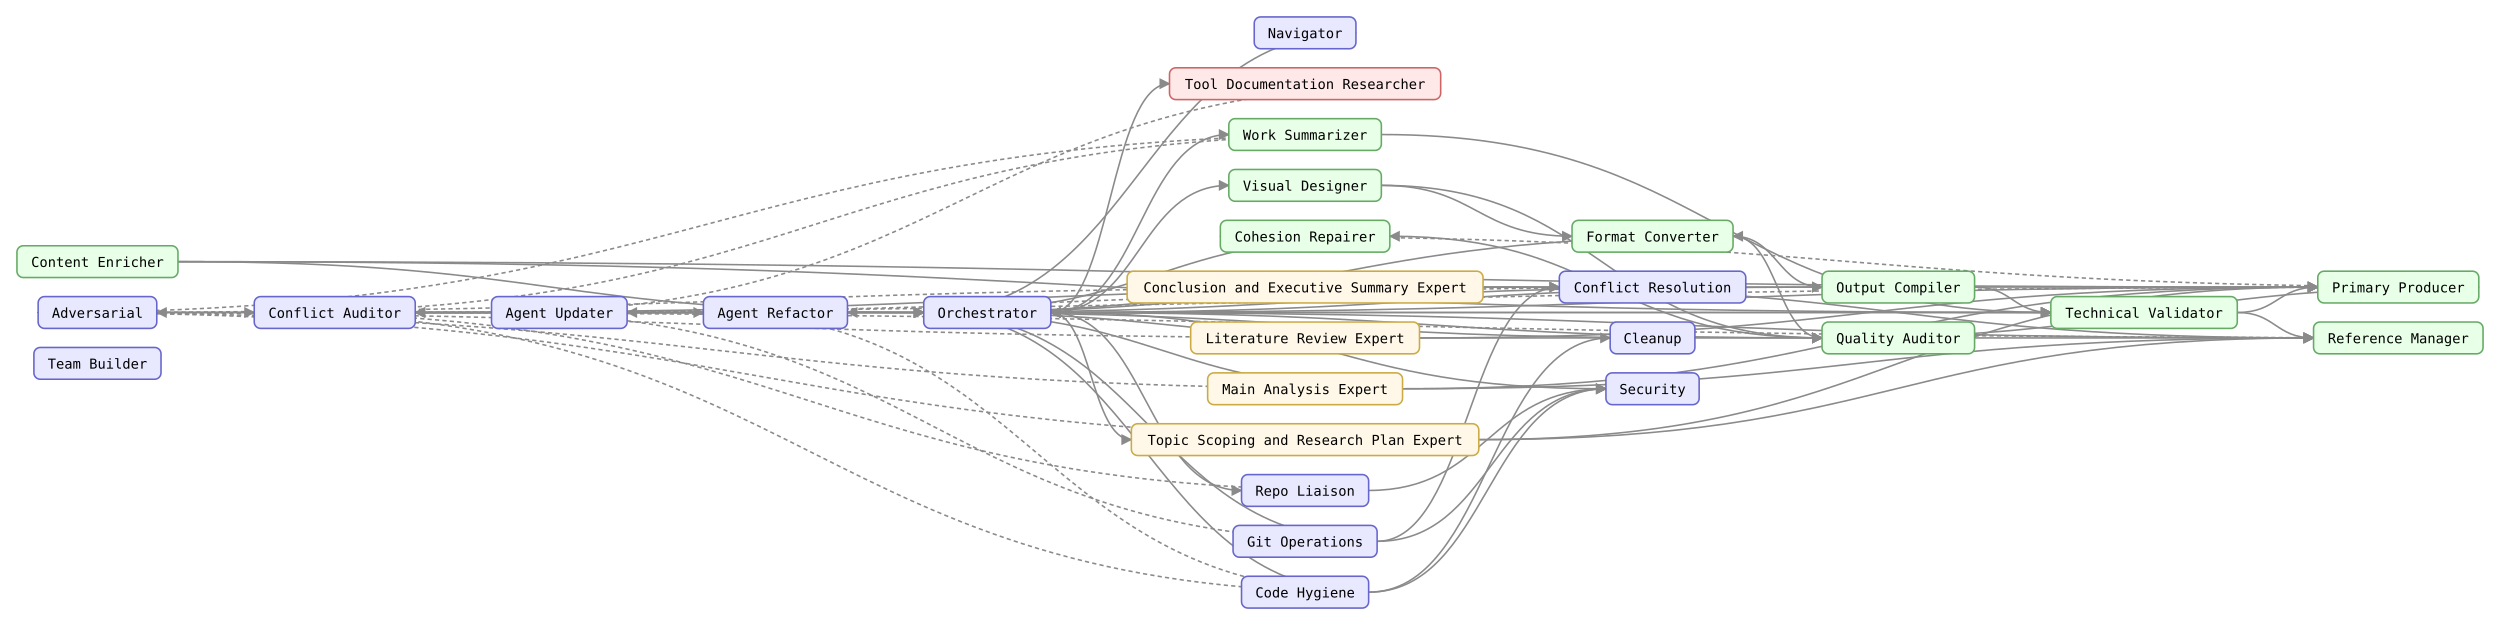
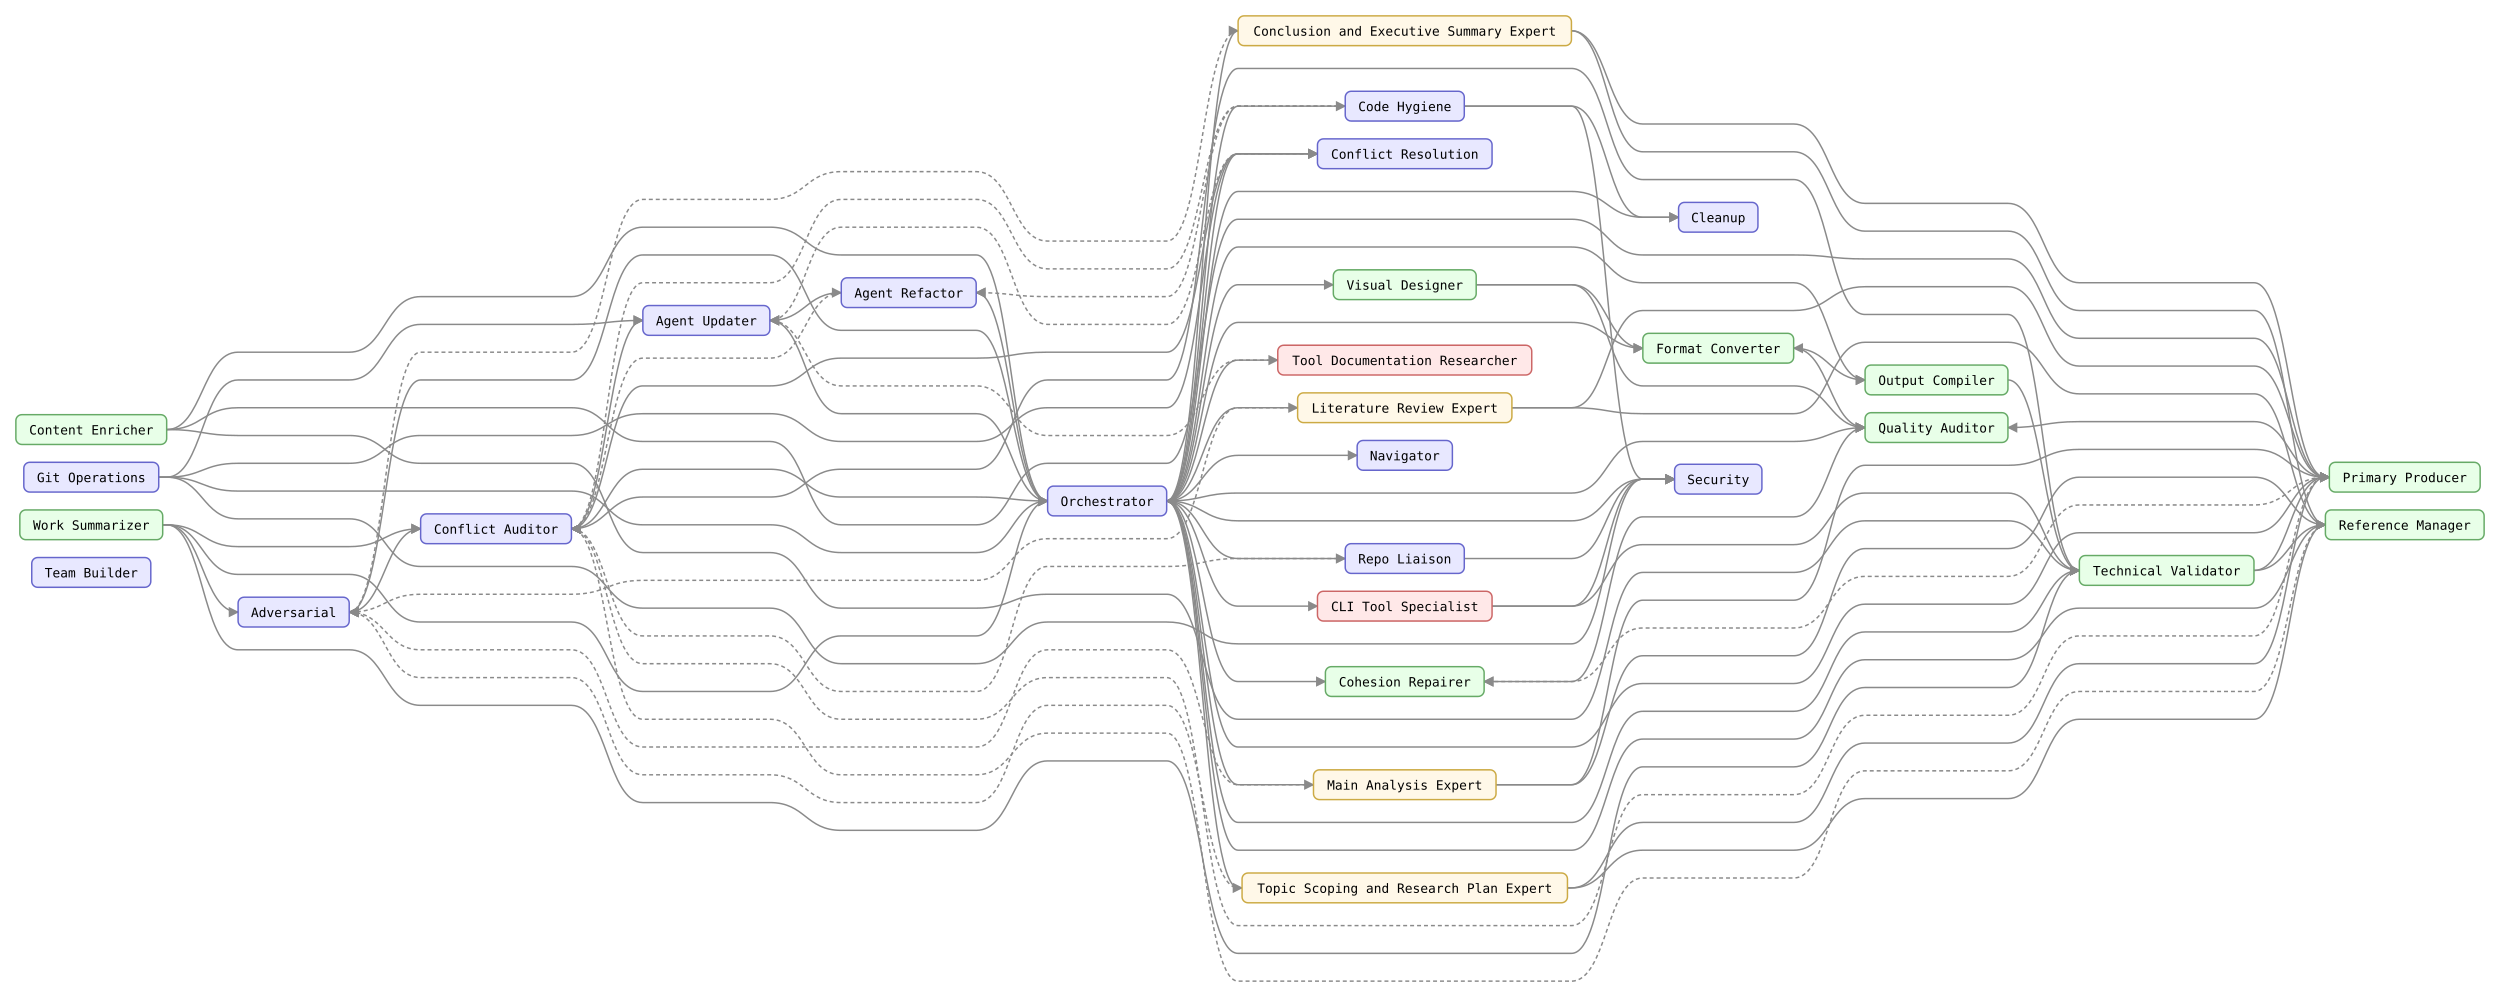
- <svg xmlns="http://www.w3.org/2000/svg" viewBox="0 0 2360 590" width="2360" height="590" font-family="monospace">
+ <svg xmlns="http://www.w3.org/2000/svg" viewBox="0 0 2520 1010" width="2520" height="1010" font-family="monospace">
  <defs>
    <marker id="arrow" viewBox="0 0 10 10" refX="9" refY="5" markerWidth="7" markerHeight="7" orient="auto-start-reverse">
      <polygon points="0,0 10,5 0,10" fill="#8a8a8a" />
    </marker>
  </defs>
-   <path d="M148,295 C194,295 194,295 240,295" fill="none" stroke="#8a8a8a" stroke-width="1.5" marker-end="url(#arrow)" />
-   <path d="M148,295 C510,295 510,295 872,295" fill="none" stroke="#8a8a8a" stroke-width="1.5" marker-start="url(#arrow)" marker-end="url(#arrow)" />
-   <path d="M800,295 C520,295 520,295 240,295" fill="none" stroke="#8a8a8a" stroke-width="1.5" stroke-dasharray="4,3" marker-end="url(#arrow)" />
-   <path d="M800,295 C836,295 836,295 872,295" fill="none" stroke="#8a8a8a" stroke-width="1.5" marker-start="url(#arrow)" marker-end="url(#arrow)" />
-   <path d="M592,295 C314,295 314,295 36,295" fill="none" stroke="#8a8a8a" stroke-width="1.5" stroke-dasharray="4,3" marker-end="url(#arrow)" />
-   <path d="M592,295 C628,295 628,295 664,295" fill="none" stroke="#8a8a8a" stroke-width="1.5" marker-end="url(#arrow)" />
-   <path d="M592,295 C416,295 416,295 240,295" fill="none" stroke="#8a8a8a" stroke-width="1.5" marker-start="url(#arrow)" marker-end="url(#arrow)" />
-   <path d="M592,295 C732,295 732,295 872,295" fill="none" stroke="#8a8a8a" stroke-width="1.5" marker-start="url(#arrow)" marker-end="url(#arrow)" />
-   <path d="M1600,319 C1236,319 1236,295 872,295" fill="none" stroke="#8a8a8a" stroke-width="1.5" marker-start="url(#arrow)" marker-end="url(#arrow)" />
-   <path d="M1292,559 C978,559 978,295 664,295" fill="none" stroke="#8a8a8a" stroke-width="1.5" stroke-dasharray="4,3" marker-end="url(#arrow)" />
-   <path d="M1292,559 C1406,559 1406,319 1520,319" fill="none" stroke="#8a8a8a" stroke-width="1.5" marker-end="url(#arrow)" />
-   <path d="M1292,559 C766,559 766,295 240,295" fill="none" stroke="#8a8a8a" stroke-width="1.5" stroke-dasharray="4,3" marker-end="url(#arrow)" />
-   <path d="M1292,559 C1082,559 1082,295 872,295" fill="none" stroke="#8a8a8a" stroke-width="1.5" marker-start="url(#arrow)" marker-end="url(#arrow)" />
-   <path d="M1292,559 C1404,559 1404,367 1516,367" fill="none" stroke="#8a8a8a" stroke-width="1.5" marker-end="url(#arrow)" />
-   <path d="M1312,223 C1092,223 1092,295 872,295" fill="none" stroke="#8a8a8a" stroke-width="1.5" marker-start="url(#arrow)" marker-end="url(#arrow)" />
-   <path d="M1312,223 C1516,223 1516,319 1720,319" fill="none" stroke="#8a8a8a" stroke-width="1.5" marker-start="url(#arrow)" marker-end="url(#arrow)" />
-   <path d="M1400,271 C718,271 718,295 36,295" fill="none" stroke="#8a8a8a" stroke-width="1.5" stroke-dasharray="4,3" marker-end="url(#arrow)" />
-   <path d="M1400,271 C1136,271 1136,295 872,295" fill="none" stroke="#8a8a8a" stroke-width="1.5" marker-start="url(#arrow)" marker-end="url(#arrow)" />
-   <path d="M1400,271 C1794,271 1794,271 2188,271" fill="none" stroke="#8a8a8a" stroke-width="1.5" marker-end="url(#arrow)" />
-   <path d="M1400,271 C1792,271 1792,319 2184,319" fill="none" stroke="#8a8a8a" stroke-width="1.5" marker-end="url(#arrow)" />
-   <path d="M392,295 C932,295 932,271 1472,271" fill="none" stroke="#8a8a8a" stroke-width="1.5" marker-end="url(#arrow)" />
-   <path d="M392,295 C632,295 632,295 872,295" fill="none" stroke="#8a8a8a" stroke-width="1.5" marker-start="url(#arrow)" marker-end="url(#arrow)" />
-   <path d="M392,295 C1164,295 1164,295 1936,295" fill="none" stroke="#8a8a8a" stroke-width="1.5" marker-start="url(#arrow)" marker-end="url(#arrow)" />
-   <path d="M1648,271 C1056,271 1056,295 464,295" fill="none" stroke="#8a8a8a" stroke-width="1.5" stroke-dasharray="4,3" marker-end="url(#arrow)" />
-   <path d="M1648,271 C1260,271 1260,295 872,295" fill="none" stroke="#8a8a8a" stroke-width="1.5" marker-start="url(#arrow)" marker-end="url(#arrow)" />
-   <path d="M168,247 C520,247 520,295 872,295" fill="none" stroke="#8a8a8a" stroke-width="1.5" marker-end="url(#arrow)" />
-   <path d="M168,247 C1178,247 1178,271 2188,271" fill="none" stroke="#8a8a8a" stroke-width="1.5" marker-end="url(#arrow)" />
-   <path d="M168,247 C1052,247 1052,295 1936,295" fill="none" stroke="#8a8a8a" stroke-width="1.5" marker-end="url(#arrow)" />
-   <path d="M1636,223 C1254,223 1254,295 872,295" fill="none" stroke="#8a8a8a" stroke-width="1.5" marker-start="url(#arrow)" marker-end="url(#arrow)" />
-   <path d="M1636,223 C1678,223 1678,271 1720,271" fill="none" stroke="#8a8a8a" stroke-width="1.5" marker-start="url(#arrow)" marker-end="url(#arrow)" />
-   <path d="M1636,223 C1678,223 1678,319 1720,319" fill="none" stroke="#8a8a8a" stroke-width="1.5" marker-end="url(#arrow)" />
-   <path d="M1300,511 C882,511 882,295 464,295" fill="none" stroke="#8a8a8a" stroke-width="1.5" stroke-dasharray="4,3" marker-end="url(#arrow)" />
-   <path d="M1300,511 C1386,511 1386,271 1472,271" fill="none" stroke="#8a8a8a" stroke-width="1.5" marker-end="url(#arrow)" />
-   <path d="M1300,511 C1086,511 1086,295 872,295" fill="none" stroke="#8a8a8a" stroke-width="1.5" marker-start="url(#arrow)" marker-end="url(#arrow)" />
-   <path d="M1300,511 C1408,511 1408,367 1516,367" fill="none" stroke="#8a8a8a" stroke-width="1.5" marker-end="url(#arrow)" />
-   <path d="M1340,319 C688,319 688,295 36,295" fill="none" stroke="#8a8a8a" stroke-width="1.5" stroke-dasharray="4,3" marker-end="url(#arrow)" />
-   <path d="M1340,319 C1106,319 1106,295 872,295" fill="none" stroke="#8a8a8a" stroke-width="1.5" marker-start="url(#arrow)" marker-end="url(#arrow)" />
-   <path d="M1340,319 C1764,319 1764,271 2188,271" fill="none" stroke="#8a8a8a" stroke-width="1.5" marker-end="url(#arrow)" />
-   <path d="M1340,319 C1762,319 1762,319 2184,319" fill="none" stroke="#8a8a8a" stroke-width="1.5" marker-end="url(#arrow)" />
-   <path d="M1324,367 C680,367 680,295 36,295" fill="none" stroke="#8a8a8a" stroke-width="1.5" stroke-dasharray="4,3" marker-end="url(#arrow)" />
-   <path d="M1324,367 C1098,367 1098,295 872,295" fill="none" stroke="#8a8a8a" stroke-width="1.5" marker-start="url(#arrow)" marker-end="url(#arrow)" />
-   <path d="M1324,367 C1756,367 1756,271 2188,271" fill="none" stroke="#8a8a8a" stroke-width="1.5" marker-end="url(#arrow)" />
-   <path d="M1324,367 C1754,367 1754,319 2184,319" fill="none" stroke="#8a8a8a" stroke-width="1.5" marker-end="url(#arrow)" />
-   <path d="M1280,31 C1076,31 1076,295 872,295" fill="none" stroke="#8a8a8a" stroke-width="1.5" marker-start="url(#arrow)" marker-end="url(#arrow)" />
-   <path d="M992,295 C1356,295 1356,271 1720,271" fill="none" stroke="#8a8a8a" stroke-width="1.5" marker-start="url(#arrow)" marker-end="url(#arrow)" />
-   <path d="M992,295 C1590,295 1590,271 2188,271" fill="none" stroke="#8a8a8a" stroke-width="1.5" marker-start="url(#arrow)" marker-end="url(#arrow)" />
-   <path d="M992,295 C1356,295 1356,319 1720,319" fill="none" stroke="#8a8a8a" stroke-width="1.5" marker-start="url(#arrow)" marker-end="url(#arrow)" />
-   <path d="M992,295 C1588,295 1588,319 2184,319" fill="none" stroke="#8a8a8a" stroke-width="1.5" marker-start="url(#arrow)" marker-end="url(#arrow)" />
-   <path d="M992,295 C1082,295 1082,463 1172,463" fill="none" stroke="#8a8a8a" stroke-width="1.5" marker-start="url(#arrow)" marker-end="url(#arrow)" />
-   <path d="M992,295 C1254,295 1254,367 1516,367" fill="none" stroke="#8a8a8a" stroke-width="1.5" marker-start="url(#arrow)" marker-end="url(#arrow)" />
-   <path d="M992,295 C1464,295 1464,295 1936,295" fill="none" stroke="#8a8a8a" stroke-width="1.5" marker-start="url(#arrow)" marker-end="url(#arrow)" />
-   <path d="M992,295 C1048,295 1048,79 1104,79" fill="none" stroke="#8a8a8a" stroke-width="1.5" marker-start="url(#arrow)" marker-end="url(#arrow)" />
-   <path d="M992,295 C1030,295 1030,415 1068,415" fill="none" stroke="#8a8a8a" stroke-width="1.5" marker-start="url(#arrow)" marker-end="url(#arrow)" />
-   <path d="M992,295 C1076,295 1076,175 1160,175" fill="none" stroke="#8a8a8a" stroke-width="1.5" marker-start="url(#arrow)" marker-end="url(#arrow)" />
-   <path d="M992,295 C1076,295 1076,127 1160,127" fill="none" stroke="#8a8a8a" stroke-width="1.5" marker-start="url(#arrow)" marker-end="url(#arrow)" />
-   <path d="M1864,271 C1900,271 1900,295 1936,295" fill="none" stroke="#8a8a8a" stroke-width="1.5" marker-end="url(#arrow)" />
-   <path d="M2340,271 C1746,271 1746,223 1152,223" fill="none" stroke="#8a8a8a" stroke-width="1.5" stroke-dasharray="4,3" marker-end="url(#arrow)" />
-   <path d="M2340,271 C1290,271 1290,295 240,295" fill="none" stroke="#8a8a8a" stroke-width="1.5" stroke-dasharray="4,3" marker-end="url(#arrow)" />
-   <path d="M2340,271 C2030,271 2030,319 1720,319" fill="none" stroke="#8a8a8a" stroke-width="1.5" marker-start="url(#arrow)" marker-end="url(#arrow)" />
-   <path d="M2344,319 C1292,319 1292,295 240,295" fill="none" stroke="#8a8a8a" stroke-width="1.5" stroke-dasharray="4,3" marker-end="url(#arrow)" />
-   <path d="M1292,463 C766,463 766,295 240,295" fill="none" stroke="#8a8a8a" stroke-width="1.5" stroke-dasharray="4,3" marker-end="url(#arrow)" />
-   <path d="M1292,463 C1404,463 1404,367 1516,367" fill="none" stroke="#8a8a8a" stroke-width="1.5" marker-end="url(#arrow)" />
-   <path d="M2112,295 C2150,295 2150,271 2188,271" fill="none" stroke="#8a8a8a" stroke-width="1.5" marker-end="url(#arrow)" />
-   <path d="M2112,295 C2148,295 2148,319 2184,319" fill="none" stroke="#8a8a8a" stroke-width="1.5" marker-end="url(#arrow)" />
-   <path d="M1360,79 C912,79 912,295 464,295" fill="none" stroke="#8a8a8a" stroke-width="1.5" stroke-dasharray="4,3" marker-end="url(#arrow)" />
-   <path d="M1396,415 C716,415 716,295 36,295" fill="none" stroke="#8a8a8a" stroke-width="1.5" stroke-dasharray="4,3" marker-end="url(#arrow)" />
-   <path d="M1396,415 C1792,415 1792,271 2188,271" fill="none" stroke="#8a8a8a" stroke-width="1.5" marker-end="url(#arrow)" />
-   <path d="M1396,415 C1790,415 1790,319 2184,319" fill="none" stroke="#8a8a8a" stroke-width="1.5" marker-end="url(#arrow)" />
-   <path d="M1304,175 C1394,175 1394,223 1484,223" fill="none" stroke="#8a8a8a" stroke-width="1.5" marker-end="url(#arrow)" />
-   <path d="M1304,175 C1512,175 1512,319 1720,319" fill="none" stroke="#8a8a8a" stroke-width="1.5" marker-end="url(#arrow)" />
-   <path d="M1304,127 C670,127 670,295 36,295" fill="none" stroke="#8a8a8a" stroke-width="1.5" stroke-dasharray="4,3" marker-end="url(#arrow)" />
-   <path d="M1304,127 C772,127 772,295 240,295" fill="none" stroke="#8a8a8a" stroke-width="1.5" stroke-dasharray="4,3" marker-end="url(#arrow)" />
-   <path d="M1304,127 C1620,127 1620,295 1936,295" fill="none" stroke="#8a8a8a" stroke-width="1.5" marker-end="url(#arrow)" />
-   <rect x="36" y="280" width="112" height="30" rx="6" fill="#e8e8ff" stroke="#6666cc" stroke-width="1.5" />
-   <text x="92" y="300" font-size="13" text-anchor="middle" fill="#000000">Adversarial</text>
-   <rect x="664" y="280" width="136" height="30" rx="6" fill="#e8e8ff" stroke="#6666cc" stroke-width="1.5" />
-   <text x="732" y="300" font-size="13" text-anchor="middle" fill="#000000">Agent Refactor</text>
-   <rect x="464" y="280" width="128" height="30" rx="6" fill="#e8e8ff" stroke="#6666cc" stroke-width="1.5" />
-   <text x="528" y="300" font-size="13" text-anchor="middle" fill="#000000">Agent Updater</text>
-   <rect x="1520" y="304" width="80" height="30" rx="6" fill="#e8e8ff" stroke="#6666cc" stroke-width="1.5" />
-   <text x="1560" y="324" font-size="13" text-anchor="middle" fill="#000000">Cleanup</text>
-   <rect x="1172" y="544" width="120" height="30" rx="6" fill="#e8e8ff" stroke="#6666cc" stroke-width="1.5" />
-   <text x="1232" y="564" font-size="13" text-anchor="middle" fill="#000000">Code Hygiene</text>
-   <rect x="1152" y="208" width="160" height="30" rx="6" fill="#e8ffe8" stroke="#66aa66" stroke-width="1.5" />
-   <text x="1232" y="228" font-size="13" text-anchor="middle" fill="#000000">Cohesion Repairer</text>
-   <rect x="1064" y="256" width="336" height="30" rx="6" fill="#fff8e8" stroke="#ccaa44" stroke-width="1.5" />
-   <text x="1232" y="276" font-size="13" text-anchor="middle" fill="#000000">Conclusion and Executive Summary Expert</text>
-   <rect x="240" y="280" width="152" height="30" rx="6" fill="#e8e8ff" stroke="#6666cc" stroke-width="1.5" />
-   <text x="316" y="300" font-size="13" text-anchor="middle" fill="#000000">Conflict Auditor</text>
-   <rect x="1472" y="256" width="176" height="30" rx="6" fill="#e8e8ff" stroke="#6666cc" stroke-width="1.5" />
-   <text x="1560" y="276" font-size="13" text-anchor="middle" fill="#000000">Conflict Resolution</text>
-   <rect x="16" y="232" width="152" height="30" rx="6" fill="#e8ffe8" stroke="#66aa66" stroke-width="1.5" />
-   <text x="92" y="252" font-size="13" text-anchor="middle" fill="#000000">Content Enricher</text>
-   <rect x="1484" y="208" width="152" height="30" rx="6" fill="#e8ffe8" stroke="#66aa66" stroke-width="1.5" />
-   <text x="1560" y="228" font-size="13" text-anchor="middle" fill="#000000">Format Converter</text>
-   <rect x="1164" y="496" width="136" height="30" rx="6" fill="#e8e8ff" stroke="#6666cc" stroke-width="1.5" />
-   <text x="1232" y="516" font-size="13" text-anchor="middle" fill="#000000">Git Operations</text>
-   <rect x="1124" y="304" width="216" height="30" rx="6" fill="#fff8e8" stroke="#ccaa44" stroke-width="1.5" />
-   <text x="1232" y="324" font-size="13" text-anchor="middle" fill="#000000">Literature Review Expert</text>
-   <rect x="1140" y="352" width="184" height="30" rx="6" fill="#fff8e8" stroke="#ccaa44" stroke-width="1.5" />
-   <text x="1232" y="372" font-size="13" text-anchor="middle" fill="#000000">Main Analysis Expert</text>
-   <rect x="1184" y="16" width="96" height="30" rx="6" fill="#e8e8ff" stroke="#6666cc" stroke-width="1.5" />
-   <text x="1232" y="36" font-size="13" text-anchor="middle" fill="#000000">Navigator</text>
-   <rect x="872" y="280" width="120" height="30" rx="6" fill="#e8e8ff" stroke="#6666cc" stroke-width="1.5" />
-   <text x="932" y="300" font-size="13" text-anchor="middle" fill="#000000">Orchestrator</text>
-   <rect x="1720" y="256" width="144" height="30" rx="6" fill="#e8ffe8" stroke="#66aa66" stroke-width="1.5" />
-   <text x="1792" y="276" font-size="13" text-anchor="middle" fill="#000000">Output Compiler</text>
-   <rect x="2188" y="256" width="152" height="30" rx="6" fill="#e8ffe8" stroke="#66aa66" stroke-width="1.5" />
-   <text x="2264" y="276" font-size="13" text-anchor="middle" fill="#000000">Primary Producer</text>
-   <rect x="1720" y="304" width="144" height="30" rx="6" fill="#e8ffe8" stroke="#66aa66" stroke-width="1.5" />
-   <text x="1792" y="324" font-size="13" text-anchor="middle" fill="#000000">Quality Auditor</text>
-   <rect x="2184" y="304" width="160" height="30" rx="6" fill="#e8ffe8" stroke="#66aa66" stroke-width="1.5" />
-   <text x="2264" y="324" font-size="13" text-anchor="middle" fill="#000000">Reference Manager</text>
-   <rect x="1172" y="448" width="120" height="30" rx="6" fill="#e8e8ff" stroke="#6666cc" stroke-width="1.5" />
-   <text x="1232" y="468" font-size="13" text-anchor="middle" fill="#000000">Repo Liaison</text>
-   <rect x="1516" y="352" width="88" height="30" rx="6" fill="#e8e8ff" stroke="#6666cc" stroke-width="1.5" />
-   <text x="1560" y="372" font-size="13" text-anchor="middle" fill="#000000">Security</text>
-   <rect x="32" y="328" width="120" height="30" rx="6" fill="#e8e8ff" stroke="#6666cc" stroke-width="1.5" />
-   <text x="92" y="348" font-size="13" text-anchor="middle" fill="#000000">Team Builder</text>
-   <rect x="1936" y="280" width="176" height="30" rx="6" fill="#e8ffe8" stroke="#66aa66" stroke-width="1.5" />
-   <text x="2024" y="300" font-size="13" text-anchor="middle" fill="#000000">Technical Validator</text>
-   <rect x="1104" y="64" width="256" height="30" rx="6" fill="#ffe8e8" stroke="#cc6666" stroke-width="1.5" />
-   <text x="1232" y="84" font-size="13" text-anchor="middle" fill="#000000">Tool Documentation Researcher</text>
-   <rect x="1068" y="400" width="328" height="30" rx="6" fill="#fff8e8" stroke="#ccaa44" stroke-width="1.5" />
-   <text x="1232" y="420" font-size="13" text-anchor="middle" fill="#000000">Topic Scoping and Research Plan Expert</text>
-   <rect x="1160" y="160" width="144" height="30" rx="6" fill="#e8ffe8" stroke="#66aa66" stroke-width="1.5" />
-   <text x="1232" y="180" font-size="13" text-anchor="middle" fill="#000000">Visual Designer</text>
-   <rect x="1160" y="112" width="144" height="30" rx="6" fill="#e8ffe8" stroke="#66aa66" stroke-width="1.5" />
-   <text x="1232" y="132" font-size="13" text-anchor="middle" fill="#000000">Work Summarizer</text>
+   <path d="M352,617 C388,617 388,533 424,533" fill="none" stroke="#8a8a8a" stroke-width="1.5" marker-end="url(#arrow)" />
+   <path d="M352,617 C388,617 388,383 424,383 L576,383 C612,383 612,257 648,257 L776,257 C812,257 812,333 848,333 L984,333 C1020,333 1020,505 1056,505" fill="none" stroke="#8a8a8a" stroke-width="1.5" marker-start="url(#arrow)" marker-end="url(#arrow)" />
+   <path d="M848,295 C812,295 812,361 776,361 L648,361 C612,361 612,533 576,533" fill="none" stroke="#8a8a8a" stroke-width="1.5" stroke-dasharray="4,3" marker-end="url(#arrow)" />
+   <path d="M984,295 C1020,295 1020,505 1056,505" fill="none" stroke="#8a8a8a" stroke-width="1.5" marker-start="url(#arrow)" marker-end="url(#arrow)" />
+   <path d="M776,323 C812,323 812,295 848,295" fill="none" stroke="#8a8a8a" stroke-width="1.5" marker-end="url(#arrow)" />
+   <path d="M648,323 C612,323 612,533 576,533" fill="none" stroke="#8a8a8a" stroke-width="1.5" marker-start="url(#arrow)" marker-end="url(#arrow)" />
+   <path d="M776,323 C812,323 812,417 848,417 L984,417 C1020,417 1020,505 1056,505" fill="none" stroke="#8a8a8a" stroke-width="1.5" marker-start="url(#arrow)" marker-end="url(#arrow)" />
+   <path d="M1692,219 L1656,219 C1620,219 1620,193 1584,193 L1248,193 C1212,193 1212,505 1176,505" fill="none" stroke="#8a8a8a" stroke-width="1.5" marker-start="url(#arrow)" marker-end="url(#arrow)" />
+   <path d="M1356,107 L1248,107 C1212,107 1212,299 1176,299 L1056,299 C1020,299 1020,295 984,295" fill="none" stroke="#8a8a8a" stroke-width="1.5" stroke-dasharray="4,3" marker-end="url(#arrow)" />
+   <path d="M1476,107 L1584,107 C1620,107 1620,219 1656,219 L1692,219" fill="none" stroke="#8a8a8a" stroke-width="1.5" marker-end="url(#arrow)" />
+   <path d="M1356,107 L1248,107 C1212,107 1212,271 1176,271 L1056,271 C1020,271 1020,201 984,201 L848,201 C812,201 812,285 776,285 L648,285 C612,285 612,533 576,533" fill="none" stroke="#8a8a8a" stroke-width="1.5" stroke-dasharray="4,3" marker-end="url(#arrow)" />
+   <path d="M1356,107 L1248,107 C1212,107 1212,505 1176,505" fill="none" stroke="#8a8a8a" stroke-width="1.5" marker-start="url(#arrow)" marker-end="url(#arrow)" />
+   <path d="M1476,107 L1584,107 C1620,107 1620,483 1656,483 L1688,483" fill="none" stroke="#8a8a8a" stroke-width="1.5" marker-end="url(#arrow)" />
+   <path d="M1336,687 L1248,687 C1212,687 1212,505 1176,505" fill="none" stroke="#8a8a8a" stroke-width="1.5" marker-start="url(#arrow)" marker-end="url(#arrow)" />
+   <path d="M1496,687 L1584,687 C1620,687 1620,521 1656,521 L1808,521 C1844,521 1844,431 1880,431" fill="none" stroke="#8a8a8a" stroke-width="1.5" marker-start="url(#arrow)" marker-end="url(#arrow)" />
+   <path d="M1248,31 C1212,31 1212,243 1176,243 L1056,243 C1020,243 1020,173 984,173 L848,173 C812,173 812,201 776,201 L648,201 C612,201 612,355 576,355 L424,355 C388,355 388,617 352,617" fill="none" stroke="#8a8a8a" stroke-width="1.5" stroke-dasharray="4,3" marker-end="url(#arrow)" />
+   <path d="M1248,31 C1212,31 1212,505 1176,505" fill="none" stroke="#8a8a8a" stroke-width="1.5" marker-start="url(#arrow)" marker-end="url(#arrow)" />
+   <path d="M1584,31 C1620,31 1620,125 1656,125 L1808,125 C1844,125 1844,205 1880,205 L2024,205 C2060,205 2060,285 2096,285 L2272,285 C2308,285 2308,481 2344,481 L2348,481" fill="none" stroke="#8a8a8a" stroke-width="1.5" marker-end="url(#arrow)" />
+   <path d="M1584,31 C1620,31 1620,153 1656,153 L1808,153 C1844,153 1844,233 1880,233 L2024,233 C2060,233 2060,313 2096,313 L2272,313 C2308,313 2308,529 2344,529" fill="none" stroke="#8a8a8a" stroke-width="1.5" marker-end="url(#arrow)" />
+   <path d="M576,533 C612,533 612,389 648,389 L776,389 C812,389 812,361 848,361 L984,361 C1020,361 1020,355 1056,355 L1176,355 C1212,355 1212,155 1248,155 L1328,155" fill="none" stroke="#8a8a8a" stroke-width="1.5" marker-end="url(#arrow)" />
+   <path d="M576,533 C612,533 612,473 648,473 L776,473 C812,473 812,501 848,501 L984,501 C1020,501 1020,505 1056,505" fill="none" stroke="#8a8a8a" stroke-width="1.5" marker-start="url(#arrow)" marker-end="url(#arrow)" />
+   <path d="M576,533 C612,533 612,501 648,501 L776,501 C812,501 812,473 848,473 L984,473 C1020,473 1020,383 1056,383 L1176,383 C1212,383 1212,69 1248,69 L1584,69 C1620,69 1620,181 1656,181 L1808,181 C1844,181 1844,317 1880,317 L2024,317 C2060,317 2060,575 2096,575" fill="none" stroke="#8a8a8a" stroke-width="1.5" marker-start="url(#arrow)" marker-end="url(#arrow)" />
+   <path d="M1328,155 L1248,155 C1212,155 1212,327 1176,327 L1056,327 C1020,327 1020,229 984,229 L848,229 C812,229 812,323 776,323" fill="none" stroke="#8a8a8a" stroke-width="1.5" stroke-dasharray="4,3" marker-end="url(#arrow)" />
+   <path d="M1328,155 L1248,155 C1212,155 1212,505 1176,505" fill="none" stroke="#8a8a8a" stroke-width="1.5" marker-start="url(#arrow)" marker-end="url(#arrow)" />
+   <path d="M168,433 C204,433 204,355 240,355 L352,355 C388,355 388,299 424,299 L576,299 C612,299 612,229 648,229 L776,229 C812,229 812,257 848,257 L984,257 C1020,257 1020,505 1056,505" fill="none" stroke="#8a8a8a" stroke-width="1.5" marker-end="url(#arrow)" />
+   <path d="M168,433 C204,433 204,411 240,411 L352,411 L424,411 L576,411 C612,411 612,445 648,445 L776,445 C812,445 812,529 848,529 L984,529 C1020,529 1020,467 1056,467 L1176,467 C1212,467 1212,221 1248,221 L1584,221 C1620,221 1620,257 1656,257 L1808,257 C1844,257 1844,261 1880,261 L2024,261 C2060,261 2060,341 2096,341 L2272,341 C2308,341 2308,481 2344,481 L2348,481" fill="none" stroke="#8a8a8a" stroke-width="1.5" marker-end="url(#arrow)" />
+   <path d="M168,433 C204,433 204,439 240,439 L352,439 C388,439 388,467 424,467 L576,467 C612,467 612,557 648,557 L776,557 C812,557 812,613 848,613 L984,613 C1020,613 1020,599 1056,599 L1176,599 C1212,599 1212,725 1248,725 L1584,725 C1620,725 1620,577 1656,577 L1808,577 C1844,577 1844,525 1880,525 L2024,525 C2060,525 2060,575 2096,575" fill="none" stroke="#8a8a8a" stroke-width="1.5" marker-end="url(#arrow)" />
+   <path d="M1656,351 C1620,351 1620,325 1584,325 L1248,325 C1212,325 1212,505 1176,505" fill="none" stroke="#8a8a8a" stroke-width="1.5" marker-start="url(#arrow)" marker-end="url(#arrow)" />
+   <path d="M1808,351 C1844,351 1844,383 1880,383" fill="none" stroke="#8a8a8a" stroke-width="1.5" marker-start="url(#arrow)" marker-end="url(#arrow)" />
+   <path d="M1808,351 C1844,351 1844,431 1880,431" fill="none" stroke="#8a8a8a" stroke-width="1.5" marker-end="url(#arrow)" />
+   <path d="M160,481 L168,481 C204,481 204,383 240,383 L352,383 C388,383 388,327 424,327 L576,327 C612,327 612,323 648,323" fill="none" stroke="#8a8a8a" stroke-width="1.5" marker-end="url(#arrow)" />
+   <path d="M160,481 L168,481 C204,481 204,467 240,467 L352,467 C388,467 388,439 424,439 L576,439 C612,439 612,417 648,417 L776,417 C812,417 812,445 848,445 L984,445 C1020,445 1020,411 1056,411 L1176,411 C1212,411 1212,155 1248,155 L1328,155" fill="none" stroke="#8a8a8a" stroke-width="1.5" marker-end="url(#arrow)" />
+   <path d="M160,481 L168,481 C204,481 204,495 240,495 L352,495 L424,495 L576,495 C612,495 612,529 648,529 L776,529 C812,529 812,557 848,557 L984,557 C1020,557 1020,505 1056,505" fill="none" stroke="#8a8a8a" stroke-width="1.5" marker-end="url(#arrow)" />
+   <path d="M160,481 L168,481 C204,481 204,523 240,523 L352,523 C388,523 388,571 424,571 L576,571 C612,571 612,613 648,613 L776,613 C812,613 812,669 848,669 L984,669 C1020,669 1020,627 1056,627 L1176,627 C1212,627 1212,649 1248,649 L1584,649 C1620,649 1620,483 1656,483 L1688,483" fill="none" stroke="#8a8a8a" stroke-width="1.5" marker-end="url(#arrow)" />
+   <path d="M1308,411 L1248,411 C1212,411 1212,543 1176,543 L1056,543 C1020,543 1020,585 984,585 L848,585 L776,585 L648,585 C612,585 612,599 576,599 L424,599 C388,599 388,617 352,617" fill="none" stroke="#8a8a8a" stroke-width="1.5" stroke-dasharray="4,3" marker-end="url(#arrow)" />
+   <path d="M1308,411 L1248,411 C1212,411 1212,505 1176,505" fill="none" stroke="#8a8a8a" stroke-width="1.5" marker-start="url(#arrow)" marker-end="url(#arrow)" />
+   <path d="M1524,411 L1584,411 C1620,411 1620,313 1656,313 L1808,313 C1844,313 1844,289 1880,289 L2024,289 C2060,289 2060,369 2096,369 L2272,369 C2308,369 2308,481 2344,481 L2348,481" fill="none" stroke="#8a8a8a" stroke-width="1.5" marker-end="url(#arrow)" />
+   <path d="M1524,411 L1584,411 C1620,411 1620,417 1656,417 L1808,417 C1844,417 1844,345 1880,345 L2024,345 C2060,345 2060,397 2096,397 L2272,397 C2308,397 2308,529 2344,529" fill="none" stroke="#8a8a8a" stroke-width="1.5" marker-end="url(#arrow)" />
+   <path d="M1324,791 L1248,791 C1212,791 1212,655 1176,655 L1056,655 C1020,655 1020,753 984,753 L848,753 L776,753 L648,753 C612,753 612,655 576,655 L424,655 C388,655 388,617 352,617" fill="none" stroke="#8a8a8a" stroke-width="1.5" stroke-dasharray="4,3" marker-end="url(#arrow)" />
+   <path d="M1324,791 L1248,791 C1212,791 1212,505 1176,505" fill="none" stroke="#8a8a8a" stroke-width="1.5" marker-start="url(#arrow)" marker-end="url(#arrow)" />
+   <path d="M1508,791 L1584,791 C1620,791 1620,605 1656,605 L1808,605 C1844,605 1844,469 1880,469 L2024,469 C2060,469 2060,453 2096,453 L2272,453 C2308,453 2308,481 2344,481 L2348,481" fill="none" stroke="#8a8a8a" stroke-width="1.5" marker-end="url(#arrow)" />
+   <path d="M1508,791 L1584,791 C1620,791 1620,661 1656,661 L1808,661 C1844,661 1844,553 1880,553 L2024,553 C2060,553 2060,481 2096,481 L2272,481 C2308,481 2308,529 2344,529" fill="none" stroke="#8a8a8a" stroke-width="1.5" marker-end="url(#arrow)" />
+   <path d="M1368,459 L1248,459 C1212,459 1212,505 1176,505" fill="none" stroke="#8a8a8a" stroke-width="1.5" marker-start="url(#arrow)" marker-end="url(#arrow)" />
+   <path d="M1176,505 C1212,505 1212,249 1248,249 L1584,249 C1620,249 1620,285 1656,285 L1808,285 C1844,285 1844,383 1880,383" fill="none" stroke="#8a8a8a" stroke-width="1.5" marker-start="url(#arrow)" marker-end="url(#arrow)" />
+   <path d="M1176,505 C1212,505 1212,753 1248,753 L1584,753 C1620,753 1620,689 1656,689 L1808,689 C1844,689 1844,609 1880,609 L2024,609 C2060,609 2060,537 2096,537 L2272,537 C2308,537 2308,481 2344,481 L2348,481" fill="none" stroke="#8a8a8a" stroke-width="1.5" marker-start="url(#arrow)" marker-end="url(#arrow)" />
+   <path d="M1176,505 C1212,505 1212,497 1248,497 L1584,497 C1620,497 1620,445 1656,445 L1808,445 C1844,445 1844,431 1880,431" fill="none" stroke="#8a8a8a" stroke-width="1.5" marker-start="url(#arrow)" marker-end="url(#arrow)" />
+   <path d="M1176,505 C1212,505 1212,857 1248,857 L1584,857 C1620,857 1620,745 1656,745 L1808,745 C1844,745 1844,665 1880,665 L2024,665 C2060,665 2060,613 2096,613 L2272,613 C2308,613 2308,529 2344,529" fill="none" stroke="#8a8a8a" stroke-width="1.5" marker-start="url(#arrow)" marker-end="url(#arrow)" />
+   <path d="M1176,505 C1212,505 1212,563 1248,563 L1356,563" fill="none" stroke="#8a8a8a" stroke-width="1.5" marker-start="url(#arrow)" marker-end="url(#arrow)" />
+   <path d="M1176,505 C1212,505 1212,525 1248,525 L1584,525 C1620,525 1620,483 1656,483 L1688,483" fill="none" stroke="#8a8a8a" stroke-width="1.5" marker-start="url(#arrow)" marker-end="url(#arrow)" />
+   <path d="M1176,505 C1212,505 1212,829 1248,829 L1584,829 C1620,829 1620,717 1656,717 L1808,717 C1844,717 1844,637 1880,637 L2024,637 C2060,637 2060,575 2096,575" fill="none" stroke="#8a8a8a" stroke-width="1.5" marker-start="url(#arrow)" marker-end="url(#arrow)" />
+   <path d="M1176,505 C1212,505 1212,363 1248,363 L1288,363" fill="none" stroke="#8a8a8a" stroke-width="1.5" marker-start="url(#arrow)" marker-end="url(#arrow)" />
+   <path d="M1176,505 C1212,505 1212,611 1248,611 L1328,611" fill="none" stroke="#8a8a8a" stroke-width="1.5" marker-start="url(#arrow)" marker-end="url(#arrow)" />
+   <path d="M1176,505 C1212,505 1212,895 1248,895 L1252,895" fill="none" stroke="#8a8a8a" stroke-width="1.5" marker-start="url(#arrow)" marker-end="url(#arrow)" />
+   <path d="M1176,505 C1212,505 1212,287 1248,287 L1344,287" fill="none" stroke="#8a8a8a" stroke-width="1.5" marker-start="url(#arrow)" marker-end="url(#arrow)" />
+   <path d="M2024,383 C2060,383 2060,575 2096,575" fill="none" stroke="#8a8a8a" stroke-width="1.5" marker-end="url(#arrow)" />
+   <path d="M2348,481 L2344,481 C2308,481 2308,509 2272,509 L2096,509 C2060,509 2060,581 2024,581 L1880,581 C1844,581 1844,633 1808,633 L1656,633 C1620,633 1620,687 1584,687 L1496,687" fill="none" stroke="#8a8a8a" stroke-width="1.5" stroke-dasharray="4,3" marker-end="url(#arrow)" />
+   <path d="M2348,481 L2344,481 C2308,481 2308,641 2272,641 L2096,641 C2060,641 2060,721 2024,721 L1880,721 C1844,721 1844,801 1808,801 L1656,801 C1620,801 1620,933 1584,933 L1248,933 C1212,933 1212,683 1176,683 L1056,683 C1020,683 1020,725 984,725 L848,725 C812,725 812,669 776,669 L648,669 C612,669 612,533 576,533" fill="none" stroke="#8a8a8a" stroke-width="1.5" stroke-dasharray="4,3" marker-end="url(#arrow)" />
+   <path d="M2348,481 L2344,481 C2308,481 2308,425 2272,425 L2096,425 C2060,425 2060,431 2024,431" fill="none" stroke="#8a8a8a" stroke-width="1.5" marker-start="url(#arrow)" marker-end="url(#arrow)" />
+   <path d="M2344,529 C2308,529 2308,697 2272,697 L2096,697 C2060,697 2060,777 2024,777 L1880,777 C1844,777 1844,885 1808,885 L1656,885 C1620,885 1620,989 1584,989 L1248,989 C1212,989 1212,739 1176,739 L1056,739 C1020,739 1020,781 984,781 L848,781 C812,781 812,725 776,725 L648,725 C612,725 612,533 576,533" fill="none" stroke="#8a8a8a" stroke-width="1.5" stroke-dasharray="4,3" marker-end="url(#arrow)" />
+   <path d="M1356,563 L1248,563 C1212,563 1212,571 1176,571 L1056,571 C1020,571 1020,697 984,697 L848,697 C812,697 812,641 776,641 L648,641 C612,641 612,533 576,533" fill="none" stroke="#8a8a8a" stroke-width="1.5" stroke-dasharray="4,3" marker-end="url(#arrow)" />
+   <path d="M1476,563 L1584,563 C1620,563 1620,483 1656,483 L1688,483" fill="none" stroke="#8a8a8a" stroke-width="1.5" marker-end="url(#arrow)" />
+   <path d="M2272,575 C2308,575 2308,481 2344,481 L2348,481" fill="none" stroke="#8a8a8a" stroke-width="1.5" marker-end="url(#arrow)" />
+   <path d="M2272,575 C2308,575 2308,529 2344,529" fill="none" stroke="#8a8a8a" stroke-width="1.5" marker-end="url(#arrow)" />
+   <path d="M1288,363 L1248,363 C1212,363 1212,439 1176,439 L1056,439 C1020,439 1020,389 984,389 L848,389 C812,389 812,323 776,323" fill="none" stroke="#8a8a8a" stroke-width="1.5" stroke-dasharray="4,3" marker-end="url(#arrow)" />
+   <path d="M1504,611 L1584,611 C1620,611 1620,483 1656,483 L1688,483" fill="none" stroke="#8a8a8a" stroke-width="1.5" marker-end="url(#arrow)" />
+   <path d="M1504,611 L1584,611 C1620,611 1620,549 1656,549 L1808,549 C1844,549 1844,497 1880,497 L2024,497 C2060,497 2060,575 2096,575" fill="none" stroke="#8a8a8a" stroke-width="1.5" marker-end="url(#arrow)" />
+   <path d="M1252,895 L1248,895 C1212,895 1212,711 1176,711 L1056,711 C1020,711 1020,809 984,809 L848,809 C812,809 812,781 776,781 L648,781 C612,781 612,683 576,683 L424,683 C388,683 388,617 352,617" fill="none" stroke="#8a8a8a" stroke-width="1.5" stroke-dasharray="4,3" marker-end="url(#arrow)" />
+   <path d="M1580,895 L1584,895 C1620,895 1620,829 1656,829 L1808,829 C1844,829 1844,749 1880,749 L2024,749 C2060,749 2060,669 2096,669 L2272,669 C2308,669 2308,481 2344,481 L2348,481" fill="none" stroke="#8a8a8a" stroke-width="1.5" marker-end="url(#arrow)" />
+   <path d="M1580,895 L1584,895 C1620,895 1620,857 1656,857 L1808,857 C1844,857 1844,805 1880,805 L2024,805 C2060,805 2060,725 2096,725 L2272,725 C2308,725 2308,529 2344,529" fill="none" stroke="#8a8a8a" stroke-width="1.5" marker-end="url(#arrow)" />
+   <path d="M1488,287 L1584,287 C1620,287 1620,351 1656,351" fill="none" stroke="#8a8a8a" stroke-width="1.5" marker-end="url(#arrow)" />
+   <path d="M1488,287 L1584,287 C1620,287 1620,389 1656,389 L1808,389 C1844,389 1844,431 1880,431" fill="none" stroke="#8a8a8a" stroke-width="1.5" marker-end="url(#arrow)" />
+   <path d="M164,529 L168,529 C204,529 204,617 240,617" fill="none" stroke="#8a8a8a" stroke-width="1.5" marker-end="url(#arrow)" />
+   <path d="M164,529 L168,529 C204,529 204,551 240,551 L352,551 C388,551 388,533 424,533" fill="none" stroke="#8a8a8a" stroke-width="1.5" marker-end="url(#arrow)" />
+   <path d="M164,529 L168,529 C204,529 204,579 240,579 L352,579 C388,579 388,627 424,627 L576,627 C612,627 612,697 648,697 L776,697 C812,697 812,641 848,641 L984,641 C1020,641 1020,505 1056,505" fill="none" stroke="#8a8a8a" stroke-width="1.5" marker-end="url(#arrow)" />
+   <path d="M164,529 L168,529 C204,529 204,655 240,655 L352,655 C388,655 388,711 424,711 L576,711 C612,711 612,809 648,809 L776,809 C812,809 812,837 848,837 L984,837 C1020,837 1020,767 1056,767 L1176,767 C1212,767 1212,961 1248,961 L1584,961 C1620,961 1620,773 1656,773 L1808,773 C1844,773 1844,693 1880,693 L2024,693 C2060,693 2060,575 2096,575" fill="none" stroke="#8a8a8a" stroke-width="1.5" marker-end="url(#arrow)" />
+   <rect x="240" y="602" width="112" height="30" rx="6" fill="#e8e8ff" stroke="#6666cc" stroke-width="1.5" />
+   <text x="296" y="622" font-size="13" text-anchor="middle" fill="#000000">Adversarial</text>
+   <rect x="848" y="280" width="136" height="30" rx="6" fill="#e8e8ff" stroke="#6666cc" stroke-width="1.5" />
+   <text x="916" y="300" font-size="13" text-anchor="middle" fill="#000000">Agent Refactor</text>
+   <rect x="648" y="308" width="128" height="30" rx="6" fill="#e8e8ff" stroke="#6666cc" stroke-width="1.5" />
+   <text x="712" y="328" font-size="13" text-anchor="middle" fill="#000000">Agent Updater</text>
+   <rect x="1692" y="204" width="80" height="30" rx="6" fill="#e8e8ff" stroke="#6666cc" stroke-width="1.5" />
+   <text x="1732" y="224" font-size="13" text-anchor="middle" fill="#000000">Cleanup</text>
+   <rect x="1356" y="92" width="120" height="30" rx="6" fill="#e8e8ff" stroke="#6666cc" stroke-width="1.5" />
+   <text x="1416" y="112" font-size="13" text-anchor="middle" fill="#000000">Code Hygiene</text>
+   <rect x="1336" y="672" width="160" height="30" rx="6" fill="#e8ffe8" stroke="#66aa66" stroke-width="1.5" />
+   <text x="1416" y="692" font-size="13" text-anchor="middle" fill="#000000">Cohesion Repairer</text>
+   <rect x="1248" y="16" width="336" height="30" rx="6" fill="#fff8e8" stroke="#ccaa44" stroke-width="1.5" />
+   <text x="1416" y="36" font-size="13" text-anchor="middle" fill="#000000">Conclusion and Executive Summary Expert</text>
+   <rect x="424" y="518" width="152" height="30" rx="6" fill="#e8e8ff" stroke="#6666cc" stroke-width="1.5" />
+   <text x="500" y="538" font-size="13" text-anchor="middle" fill="#000000">Conflict Auditor</text>
+   <rect x="1328" y="140" width="176" height="30" rx="6" fill="#e8e8ff" stroke="#6666cc" stroke-width="1.5" />
+   <text x="1416" y="160" font-size="13" text-anchor="middle" fill="#000000">Conflict Resolution</text>
+   <rect x="16" y="418" width="152" height="30" rx="6" fill="#e8ffe8" stroke="#66aa66" stroke-width="1.5" />
+   <text x="92" y="438" font-size="13" text-anchor="middle" fill="#000000">Content Enricher</text>
+   <rect x="1656" y="336" width="152" height="30" rx="6" fill="#e8ffe8" stroke="#66aa66" stroke-width="1.5" />
+   <text x="1732" y="356" font-size="13" text-anchor="middle" fill="#000000">Format Converter</text>
+   <rect x="24" y="466" width="136" height="30" rx="6" fill="#e8e8ff" stroke="#6666cc" stroke-width="1.5" />
+   <text x="92" y="486" font-size="13" text-anchor="middle" fill="#000000">Git Operations</text>
+   <rect x="1308" y="396" width="216" height="30" rx="6" fill="#fff8e8" stroke="#ccaa44" stroke-width="1.5" />
+   <text x="1416" y="416" font-size="13" text-anchor="middle" fill="#000000">Literature Review Expert</text>
+   <rect x="1324" y="776" width="184" height="30" rx="6" fill="#fff8e8" stroke="#ccaa44" stroke-width="1.5" />
+   <text x="1416" y="796" font-size="13" text-anchor="middle" fill="#000000">Main Analysis Expert</text>
+   <rect x="1368" y="444" width="96" height="30" rx="6" fill="#e8e8ff" stroke="#6666cc" stroke-width="1.5" />
+   <text x="1416" y="464" font-size="13" text-anchor="middle" fill="#000000">Navigator</text>
+   <rect x="1056" y="490" width="120" height="30" rx="6" fill="#e8e8ff" stroke="#6666cc" stroke-width="1.5" />
+   <text x="1116" y="510" font-size="13" text-anchor="middle" fill="#000000">Orchestrator</text>
+   <rect x="1880" y="368" width="144" height="30" rx="6" fill="#e8ffe8" stroke="#66aa66" stroke-width="1.5" />
+   <text x="1952" y="388" font-size="13" text-anchor="middle" fill="#000000">Output Compiler</text>
+   <rect x="2348" y="466" width="152" height="30" rx="6" fill="#e8ffe8" stroke="#66aa66" stroke-width="1.5" />
+   <text x="2424" y="486" font-size="13" text-anchor="middle" fill="#000000">Primary Producer</text>
+   <rect x="1880" y="416" width="144" height="30" rx="6" fill="#e8ffe8" stroke="#66aa66" stroke-width="1.5" />
+   <text x="1952" y="436" font-size="13" text-anchor="middle" fill="#000000">Quality Auditor</text>
+   <rect x="2344" y="514" width="160" height="30" rx="6" fill="#e8ffe8" stroke="#66aa66" stroke-width="1.5" />
+   <text x="2424" y="534" font-size="13" text-anchor="middle" fill="#000000">Reference Manager</text>
+   <rect x="1356" y="548" width="120" height="30" rx="6" fill="#e8e8ff" stroke="#6666cc" stroke-width="1.5" />
+   <text x="1416" y="568" font-size="13" text-anchor="middle" fill="#000000">Repo Liaison</text>
+   <rect x="1688" y="468" width="88" height="30" rx="6" fill="#e8e8ff" stroke="#6666cc" stroke-width="1.5" />
+   <text x="1732" y="488" font-size="13" text-anchor="middle" fill="#000000">Security</text>
+   <rect x="32" y="562" width="120" height="30" rx="6" fill="#e8e8ff" stroke="#6666cc" stroke-width="1.5" />
+   <text x="92" y="582" font-size="13" text-anchor="middle" fill="#000000">Team Builder</text>
+   <rect x="2096" y="560" width="176" height="30" rx="6" fill="#e8ffe8" stroke="#66aa66" stroke-width="1.5" />
+   <text x="2184" y="580" font-size="13" text-anchor="middle" fill="#000000">Technical Validator</text>
+   <rect x="1288" y="348" width="256" height="30" rx="6" fill="#ffe8e8" stroke="#cc6666" stroke-width="1.5" />
+   <text x="1416" y="368" font-size="13" text-anchor="middle" fill="#000000">Tool Documentation Researcher</text>
+   <rect x="1328" y="596" width="176" height="30" rx="6" fill="#ffe8e8" stroke="#cc6666" stroke-width="1.5" />
+   <text x="1416" y="616" font-size="13" text-anchor="middle" fill="#000000">CLI Tool Specialist</text>
+   <rect x="1252" y="880" width="328" height="30" rx="6" fill="#fff8e8" stroke="#ccaa44" stroke-width="1.5" />
+   <text x="1416" y="900" font-size="13" text-anchor="middle" fill="#000000">Topic Scoping and Research Plan Expert</text>
+   <rect x="1344" y="272" width="144" height="30" rx="6" fill="#e8ffe8" stroke="#66aa66" stroke-width="1.5" />
+   <text x="1416" y="292" font-size="13" text-anchor="middle" fill="#000000">Visual Designer</text>
+   <rect x="20" y="514" width="144" height="30" rx="6" fill="#e8ffe8" stroke="#66aa66" stroke-width="1.5" />
+   <text x="92" y="534" font-size="13" text-anchor="middle" fill="#000000">Work Summarizer</text>
</svg>
